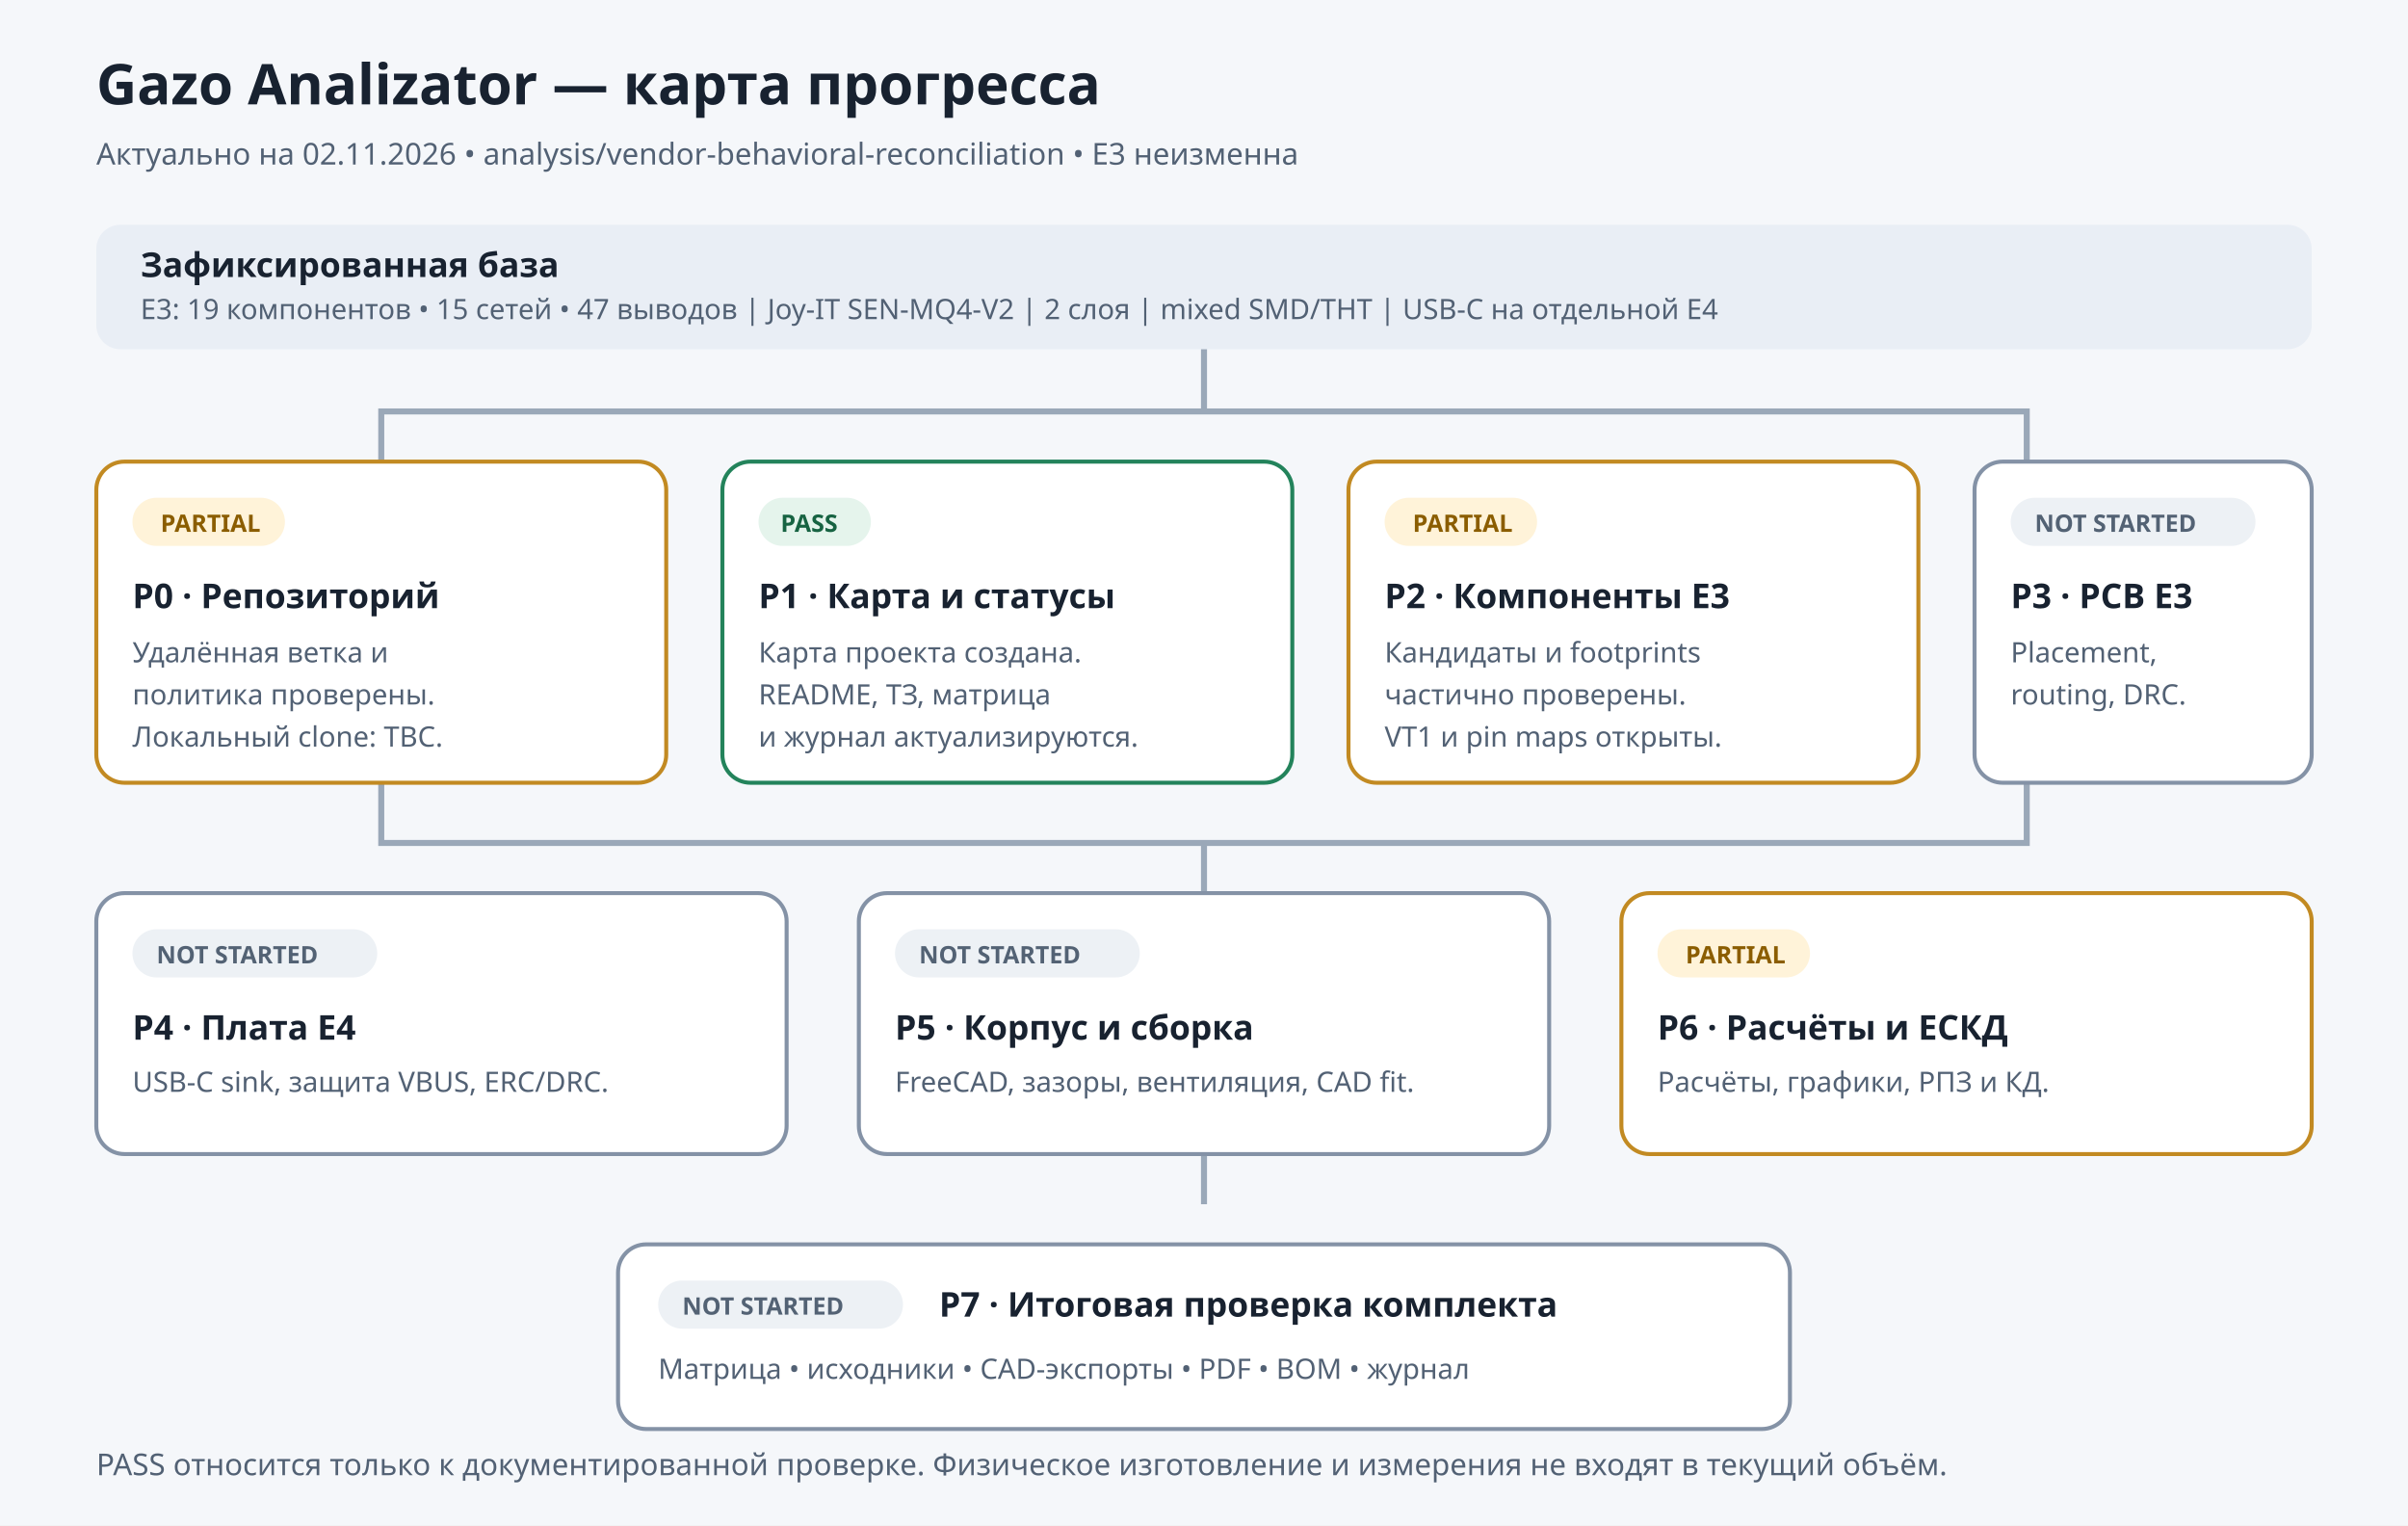
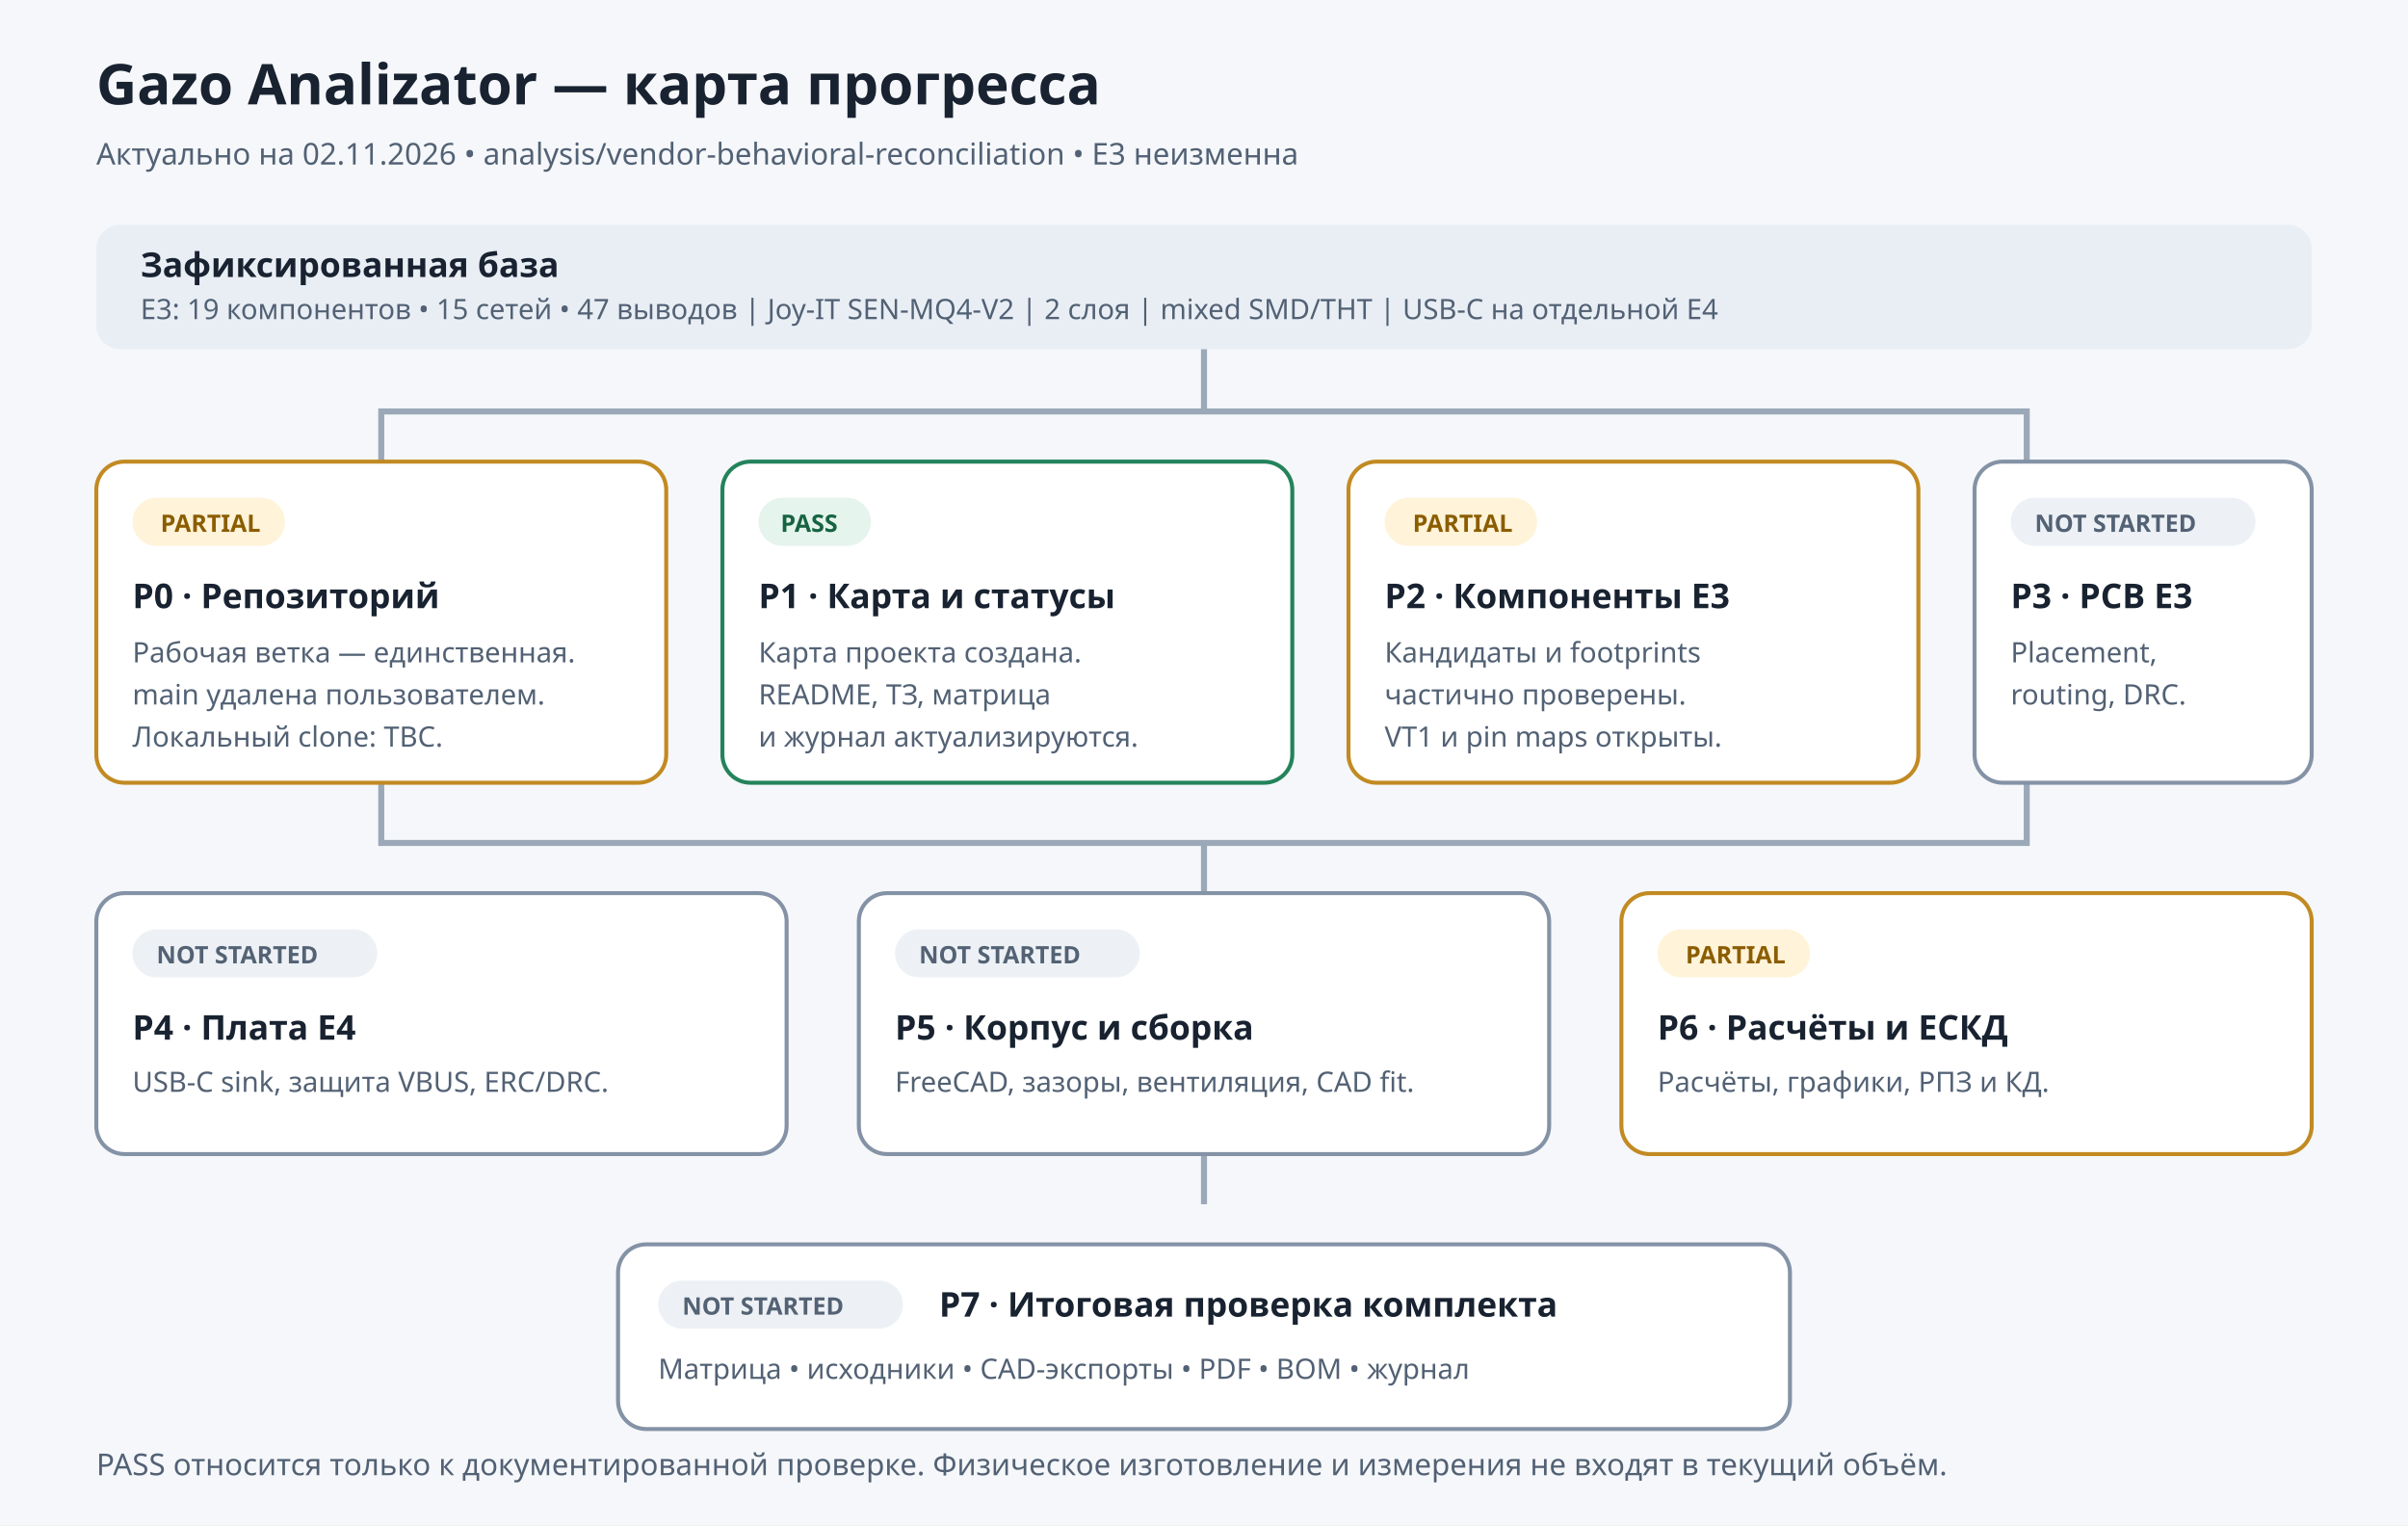
<svg xmlns="http://www.w3.org/2000/svg" width="1200" height="760" viewBox="0 0 1200 760" role="img" aria-labelledby="title desc">
  <defs>
    <style>
    .bg{fill:#f5f7fa}.title{font:700 28px sans-serif;fill:#182230}.sub{font:15px sans-serif;fill:#526174}
    .card{fill:#fff;stroke:#d6dde7;stroke-width:2}.done{stroke:#23835b}.partial{stroke:#c28a22}.todo{stroke:#8492a6}
    .h{font:700 17px sans-serif;fill:#182230}.body{font:14px sans-serif;fill:#526174}.status{font:700 12px sans-serif}
    .green{fill:#e5f4ec}.yellow{fill:#fff3d9}.gray{fill:#edf1f5}.link{stroke:#9aa8b8;stroke-width:3;fill:none}
  </style>
  </defs>
  <rect class="bg" width="1200" height="760" />
  <text x="48" y="52" class="title">Gazo Analizator — карта прогресса</text>
  <text x="48" y="82" class="sub">Актуально на 02.11.2026 • analysis/vendor-behavioral-reconciliation • E3 неизменна</text>
  <rect x="48" y="112" width="1104" height="62" rx="12" fill="#e9eef5" />
  <text x="70" y="138" class="h">Зафиксированная база</text>
  <text x="70" y="159" class="body">E3: 19 компонентов • 15 сетей • 47 выводов | Joy-IT SEN-MQ4-V2 | 2 слоя | mixed SMD/THT | USB-C на отдельной E4</text>
  <path class="link" d="M600 174 V205 H190 V230 M600 205 H1010 V230 M190 390 V420 H600 V445 M1010 390 V420 H600 M600 575 V600" />
  <g>
    <rect x="48" y="230" width="284" height="160" rx="14" class="card partial" />
    <rect x="66" y="248" width="76" height="24" rx="12" class="yellow" />
    <text x="80" y="265" class="status" fill="#8b5d00">PARTIAL</text>
    <text x="66" y="303" class="h">P0 · Репозиторий</text>
-     <text x="66" y="330" class="body">Удалённая ветка и</text>
-     <text x="66" y="351" class="body">политика проверены.</text>
+     <text x="66" y="330" class="body">Рабочая ветка — единственная.</text>
+     <text x="66" y="351" class="body">main удалена пользователем.</text>
    <text x="66" y="372" class="body">Локальный clone: TBC.</text>
  </g>
  <g>
    <rect x="360" y="230" width="284" height="160" rx="14" class="card done" />
    <rect x="378" y="248" width="56" height="24" rx="12" class="green" />
    <text x="389" y="265" class="status" fill="#176342">PASS</text>
    <text x="378" y="303" class="h">P1 · Карта и статусы</text>
    <text x="378" y="330" class="body">Карта проекта создана.</text>
    <text x="378" y="351" class="body">README, ТЗ, матрица</text>
    <text x="378" y="372" class="body">и журнал актуализируются.</text>
  </g>
  <g>
    <rect x="672" y="230" width="284" height="160" rx="14" class="card partial" />
    <rect x="690" y="248" width="76" height="24" rx="12" class="yellow" />
    <text x="704" y="265" class="status" fill="#8b5d00">PARTIAL</text>
    <text x="690" y="303" class="h">P2 · Компоненты E3</text>
    <text x="690" y="330" class="body">Кандидаты и footprints</text>
    <text x="690" y="351" class="body">частично проверены.</text>
    <text x="690" y="372" class="body">VT1 и pin maps открыты.</text>
  </g>
  <g>
    <rect x="984" y="230" width="168" height="160" rx="14" class="card todo" />
    <rect x="1002" y="248" width="122" height="24" rx="12" class="gray" />
    <text x="1014" y="265" class="status" fill="#536274">NOT STARTED</text>
    <text x="1002" y="303" class="h">P3 · PCB E3</text>
    <text x="1002" y="330" class="body">Placement,</text>
    <text x="1002" y="351" class="body">routing, DRC.</text>
  </g>
  <g>
    <rect x="48" y="445" width="344" height="130" rx="14" class="card todo" />
    <rect x="66" y="463" width="122" height="24" rx="12" class="gray" />
    <text x="78" y="480" class="status" fill="#536274">NOT STARTED</text>
    <text x="66" y="518" class="h">P4 · Плата E4</text>
    <text x="66" y="544" class="body">USB-C sink, защита VBUS, ERC/DRC.</text>
  </g>
  <g>
    <rect x="428" y="445" width="344" height="130" rx="14" class="card todo" />
    <rect x="446" y="463" width="122" height="24" rx="12" class="gray" />
    <text x="458" y="480" class="status" fill="#536274">NOT STARTED</text>
    <text x="446" y="518" class="h">P5 · Корпус и сборка</text>
    <text x="446" y="544" class="body">FreeCAD, зазоры, вентиляция, CAD fit.</text>
  </g>
  <g>
    <rect x="808" y="445" width="344" height="130" rx="14" class="card partial" />
    <rect x="826" y="463" width="76" height="24" rx="12" class="yellow" />
    <text x="840" y="480" class="status" fill="#8b5d00">PARTIAL</text>
    <text x="826" y="518" class="h">P6 · Расчёты и ЕСКД</text>
    <text x="826" y="544" class="body">Расчёты, графики, РПЗ и КД.</text>
  </g>
  <g>
    <rect x="308" y="620" width="584" height="92" rx="14" class="card todo" />
    <rect x="328" y="638" width="122" height="24" rx="12" class="gray" />
    <text x="340" y="655" class="status" fill="#536274">NOT STARTED</text>
    <text x="468" y="656" class="h">P7 · Итоговая проверка комплекта</text>
    <text x="328" y="687" class="body">Матрица • исходники • CAD-экспорты • PDF • BOM • журнал</text>
  </g>
  <text x="48" y="735" class="sub">PASS относится только к документированной проверке. Физическое изготовление и измерения не входят в текущий объём.</text>
</svg>
